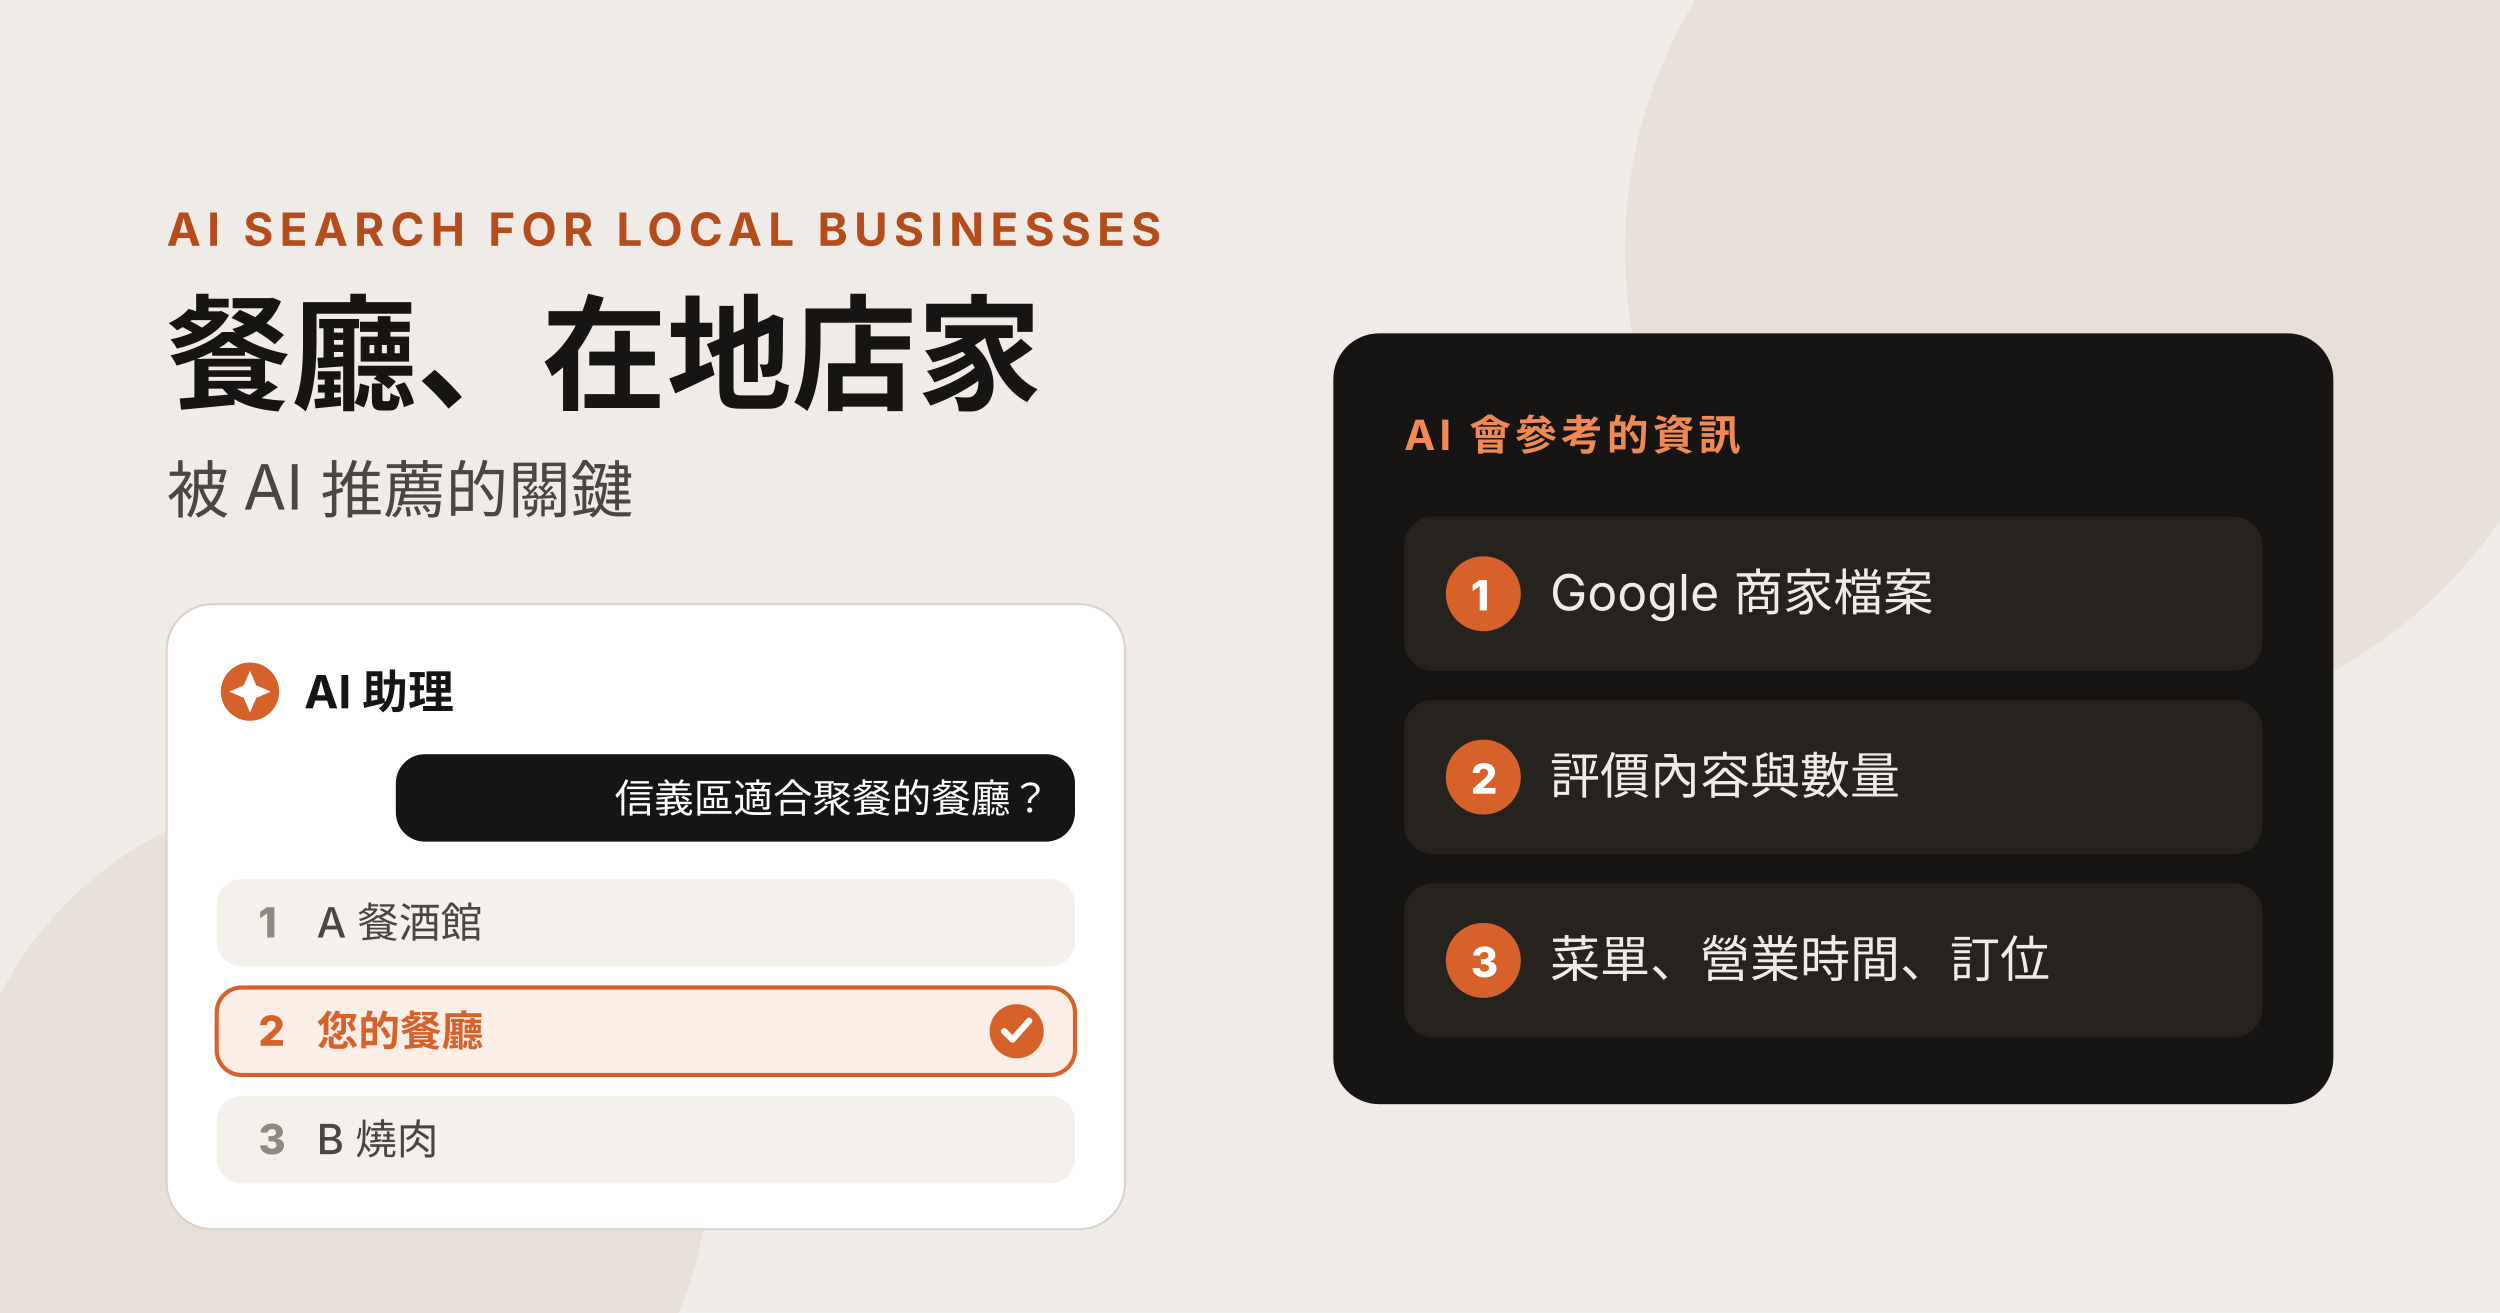
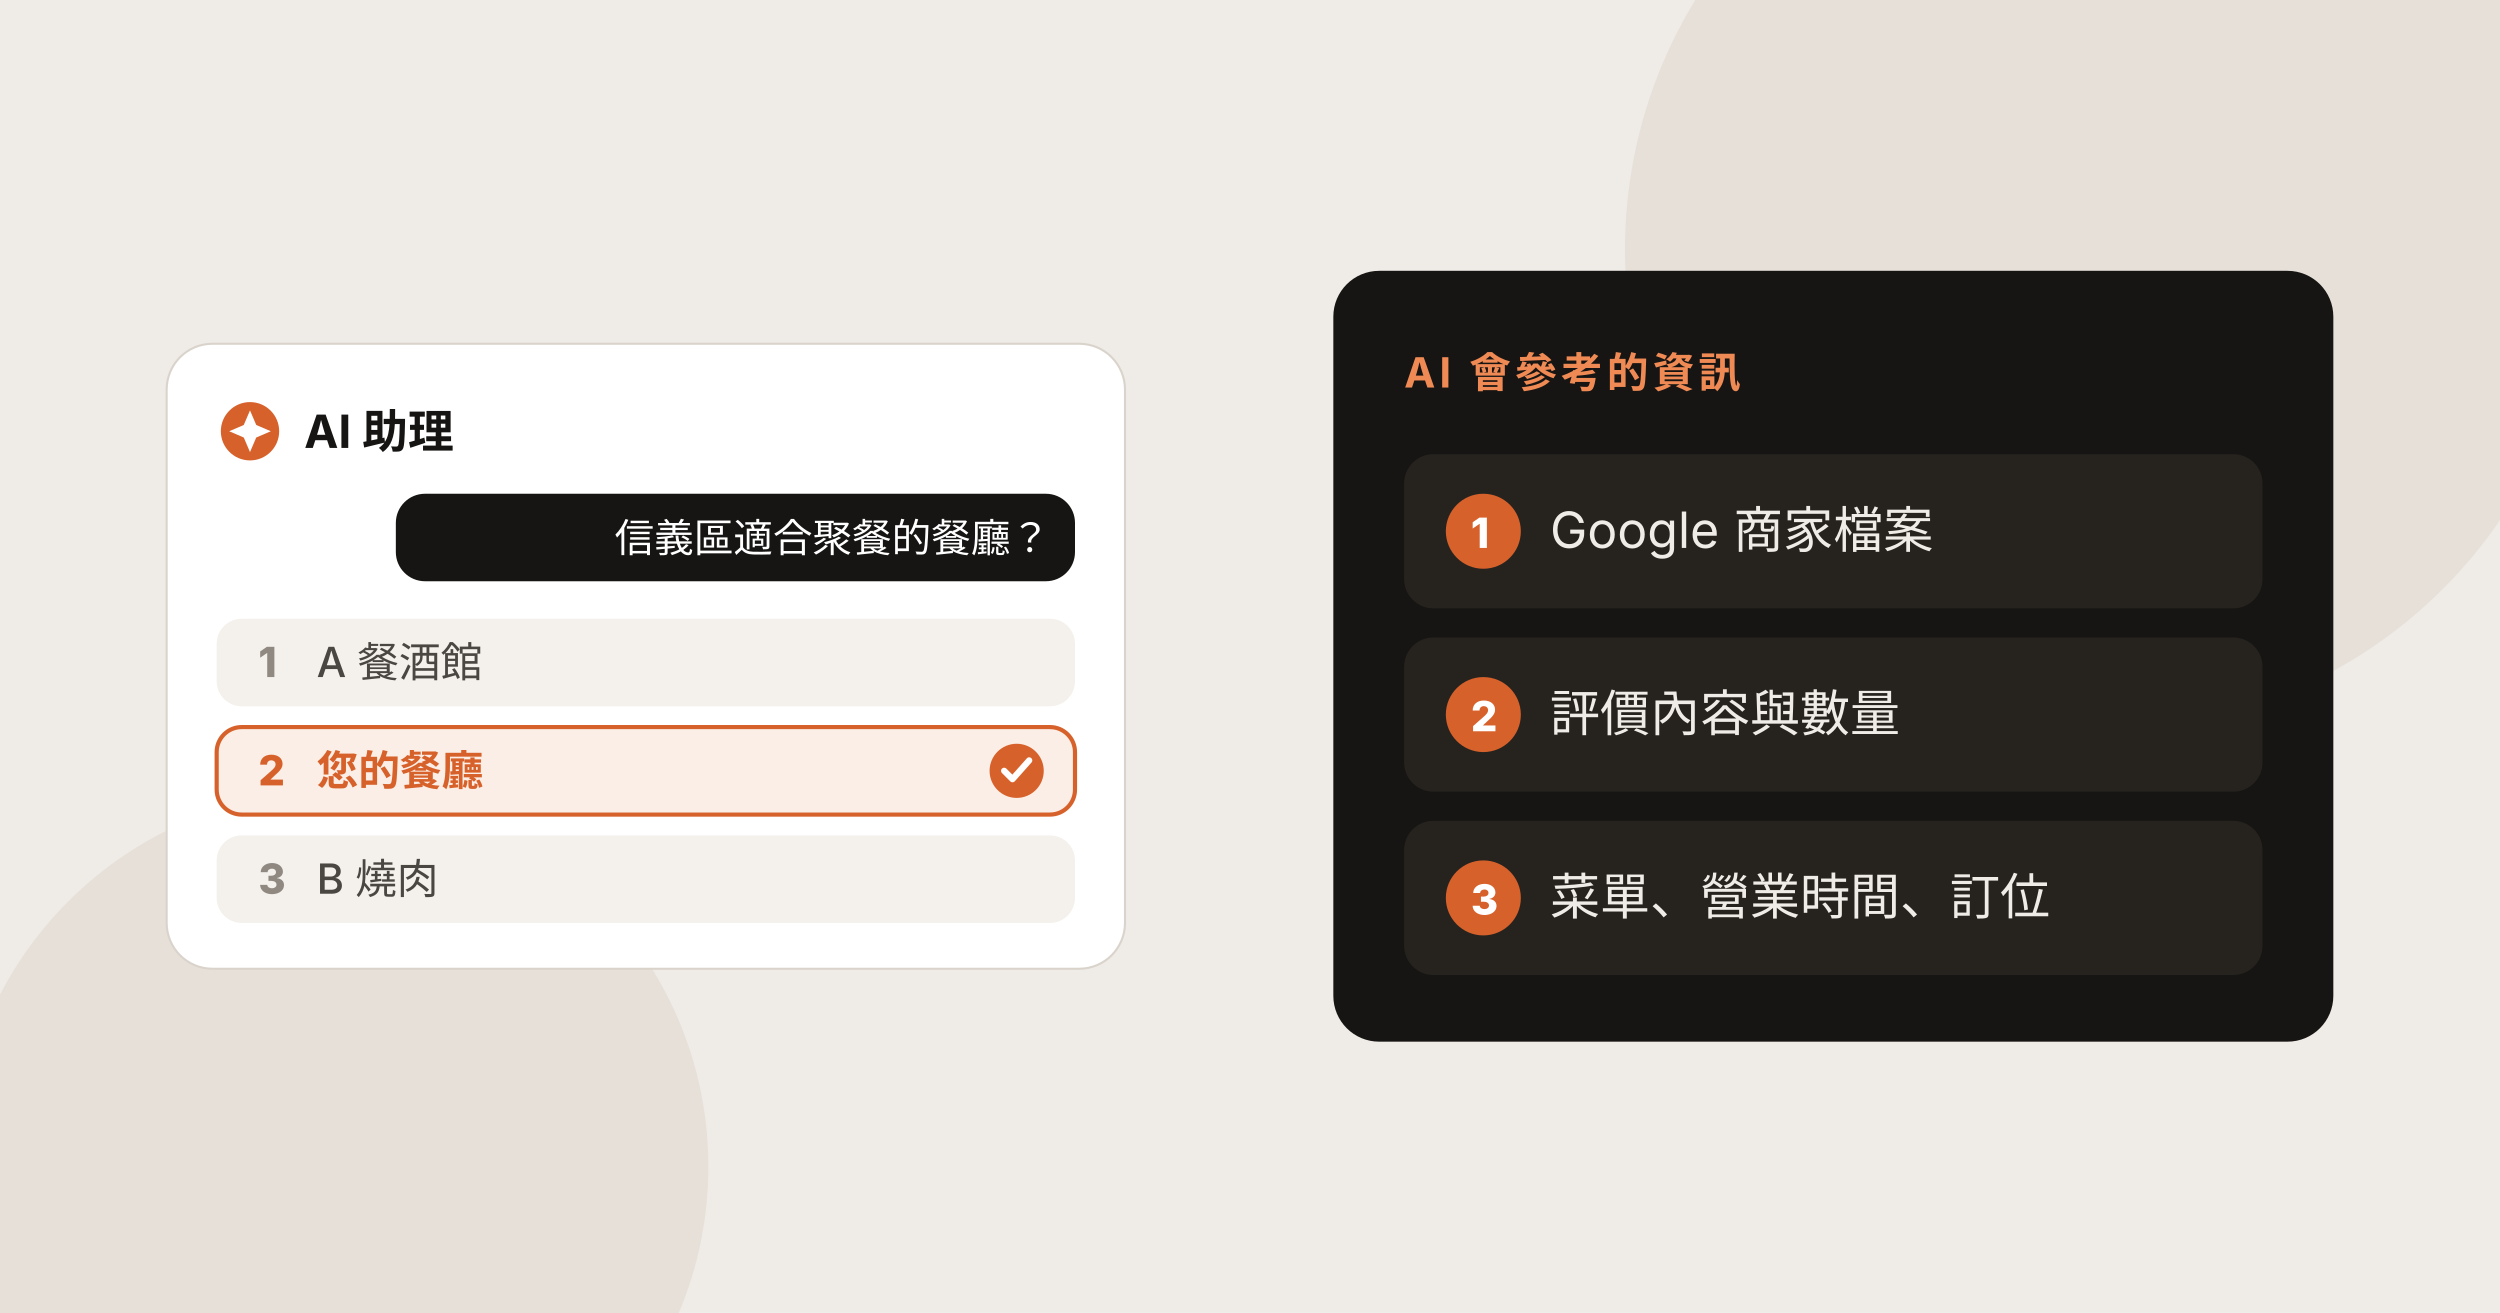
<svg xmlns="http://www.w3.org/2000/svg" viewBox="0 0 1200 630" font-family="Inter, 'PingFang TC', 'Noto Sans TC', sans-serif">
  <rect width="1200" height="630" fill="#efebe6" />
  <circle cx="1010" cy="120" r="230" fill="#e6e0d8" />
  <circle cx="160" cy="560" r="180" fill="#e6e0d8" />
-   <text x="80" y="118" font-size="22" font-weight="700" fill="#b44c1c" letter-spacing="3">AI SEARCH FOR LOCAL BUSINESSES</text>
-   <text x="80" y="192" font-size="60" font-weight="800" fill="#161513">餐廳、在地店家</text>
-   <text x="80" y="246" font-size="30" fill="#4a4743">被 AI 推薦的關鍵</text>
-   <g transform="translate(80 290)">
+   <g transform="translate(80 165)">
    <rect width="460" height="300" rx="22" fill="#fff" stroke="#d9d3cb" />
    <circle cx="40" cy="42" r="14" fill="#d7612a" />
    <path d="M40 32 l3 7 7 3 -7 3 -3 7 -3 -7 -7 -3 7 -3z" fill="#fff" />
    <text x="66" y="50" font-size="22" font-weight="700" fill="#161513">AI 助理</text>
    <rect x="110" y="72" width="326" height="42" rx="14" fill="#161513" />
    <text x="424" y="100" font-size="19" fill="#fff" text-anchor="end">信義區適合聚餐的餐廳？</text>
    <rect x="24" y="132" width="412" height="42" rx="12" fill="#f4f1ec" />
    <text x="44" y="160" font-size="20" font-weight="800" fill="#8f8981">1</text>
    <text x="72" y="160" font-size="20" font-weight="500" fill="#4a4743">A 餐酒館</text>
    <rect x="24" y="184" width="412" height="42" rx="12" fill="#fbeee6" stroke="#d7612a" stroke-width="2" />
    <text x="44" y="212" font-size="20" font-weight="800" fill="#d7612a">2</text>
    <text x="72" y="212" font-size="20" font-weight="800" fill="#d7612a">您的餐廳</text>
    <circle cx="408" cy="205" r="13" fill="#d7612a" />
    <path d="M402 205 l4 4 8-9" fill="none" stroke="#fff" stroke-width="3" stroke-linecap="round" stroke-linejoin="round" />
    <rect x="24" y="236" width="412" height="42" rx="12" fill="#f4f1ec" />
    <text x="44" y="264" font-size="20" font-weight="800" fill="#8f8981">3</text>
    <text x="72" y="264" font-size="20" font-weight="500" fill="#4a4743">B 燒肉</text>
  </g>
-   <g transform="translate(640 160)">
+   <g transform="translate(640 130)">
    <rect width="480" height="370" rx="22" fill="#161513" />
    <text x="34" y="56" font-size="20" font-weight="700" fill="#f08a55" letter-spacing="2">AI 會參考的資訊</text>
    <rect x="34" y="88" width="412" height="74" rx="14" fill="#26231f" />
    <circle cx="72" cy="125" r="18" fill="#d7612a" />
    <text x="66" y="133" font-size="20" font-weight="800" fill="#fff">1</text>
    <text x="104" y="133" font-size="24" fill="#efebe6">Google 商家檔案</text>
    <rect x="34" y="176" width="412" height="74" rx="14" fill="#26231f" />
    <circle cx="72" cy="213" r="18" fill="#d7612a" />
    <text x="66" y="221" font-size="20" font-weight="800" fill="#fff">2</text>
    <text x="104" y="221" font-size="24" fill="#efebe6">評價內容與數量</text>
    <rect x="34" y="264" width="412" height="74" rx="14" fill="#26231f" />
    <circle cx="72" cy="301" r="18" fill="#d7612a" />
    <text x="66" y="309" font-size="20" font-weight="800" fill="#fff">3</text>
    <text x="104" y="309" font-size="24" fill="#efebe6">菜單、營業時間、訂位</text>
  </g>
</svg>
